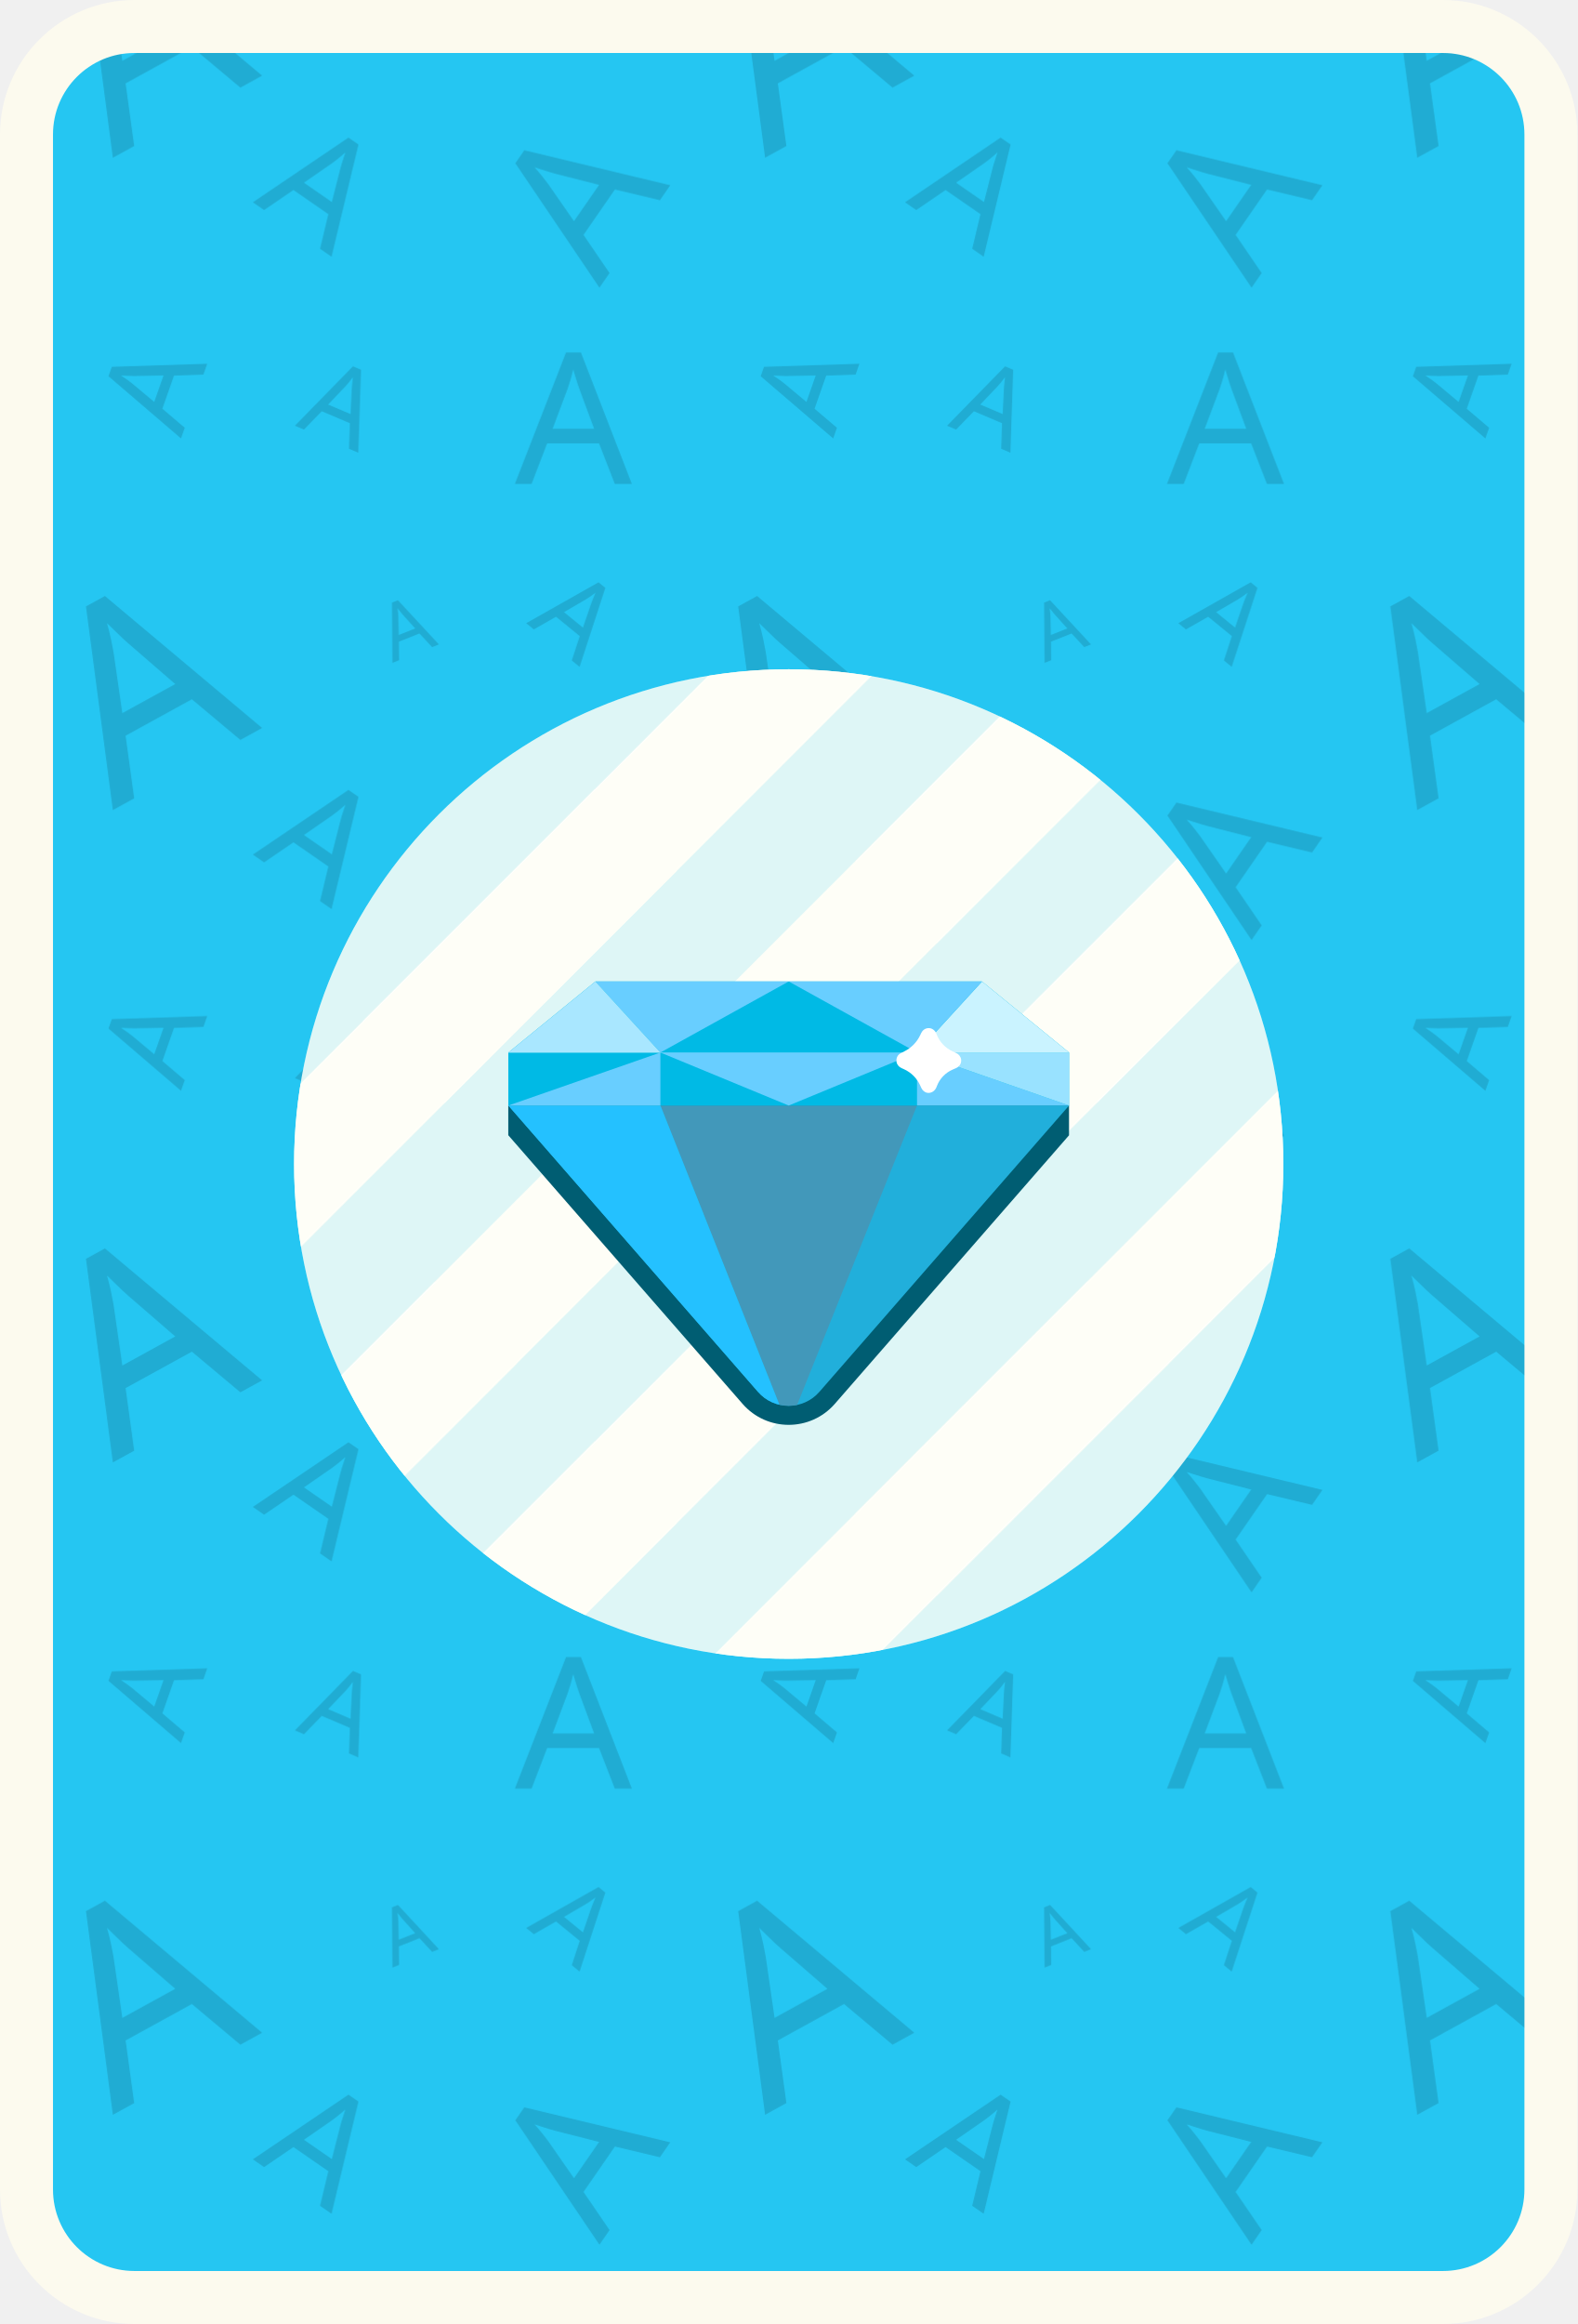
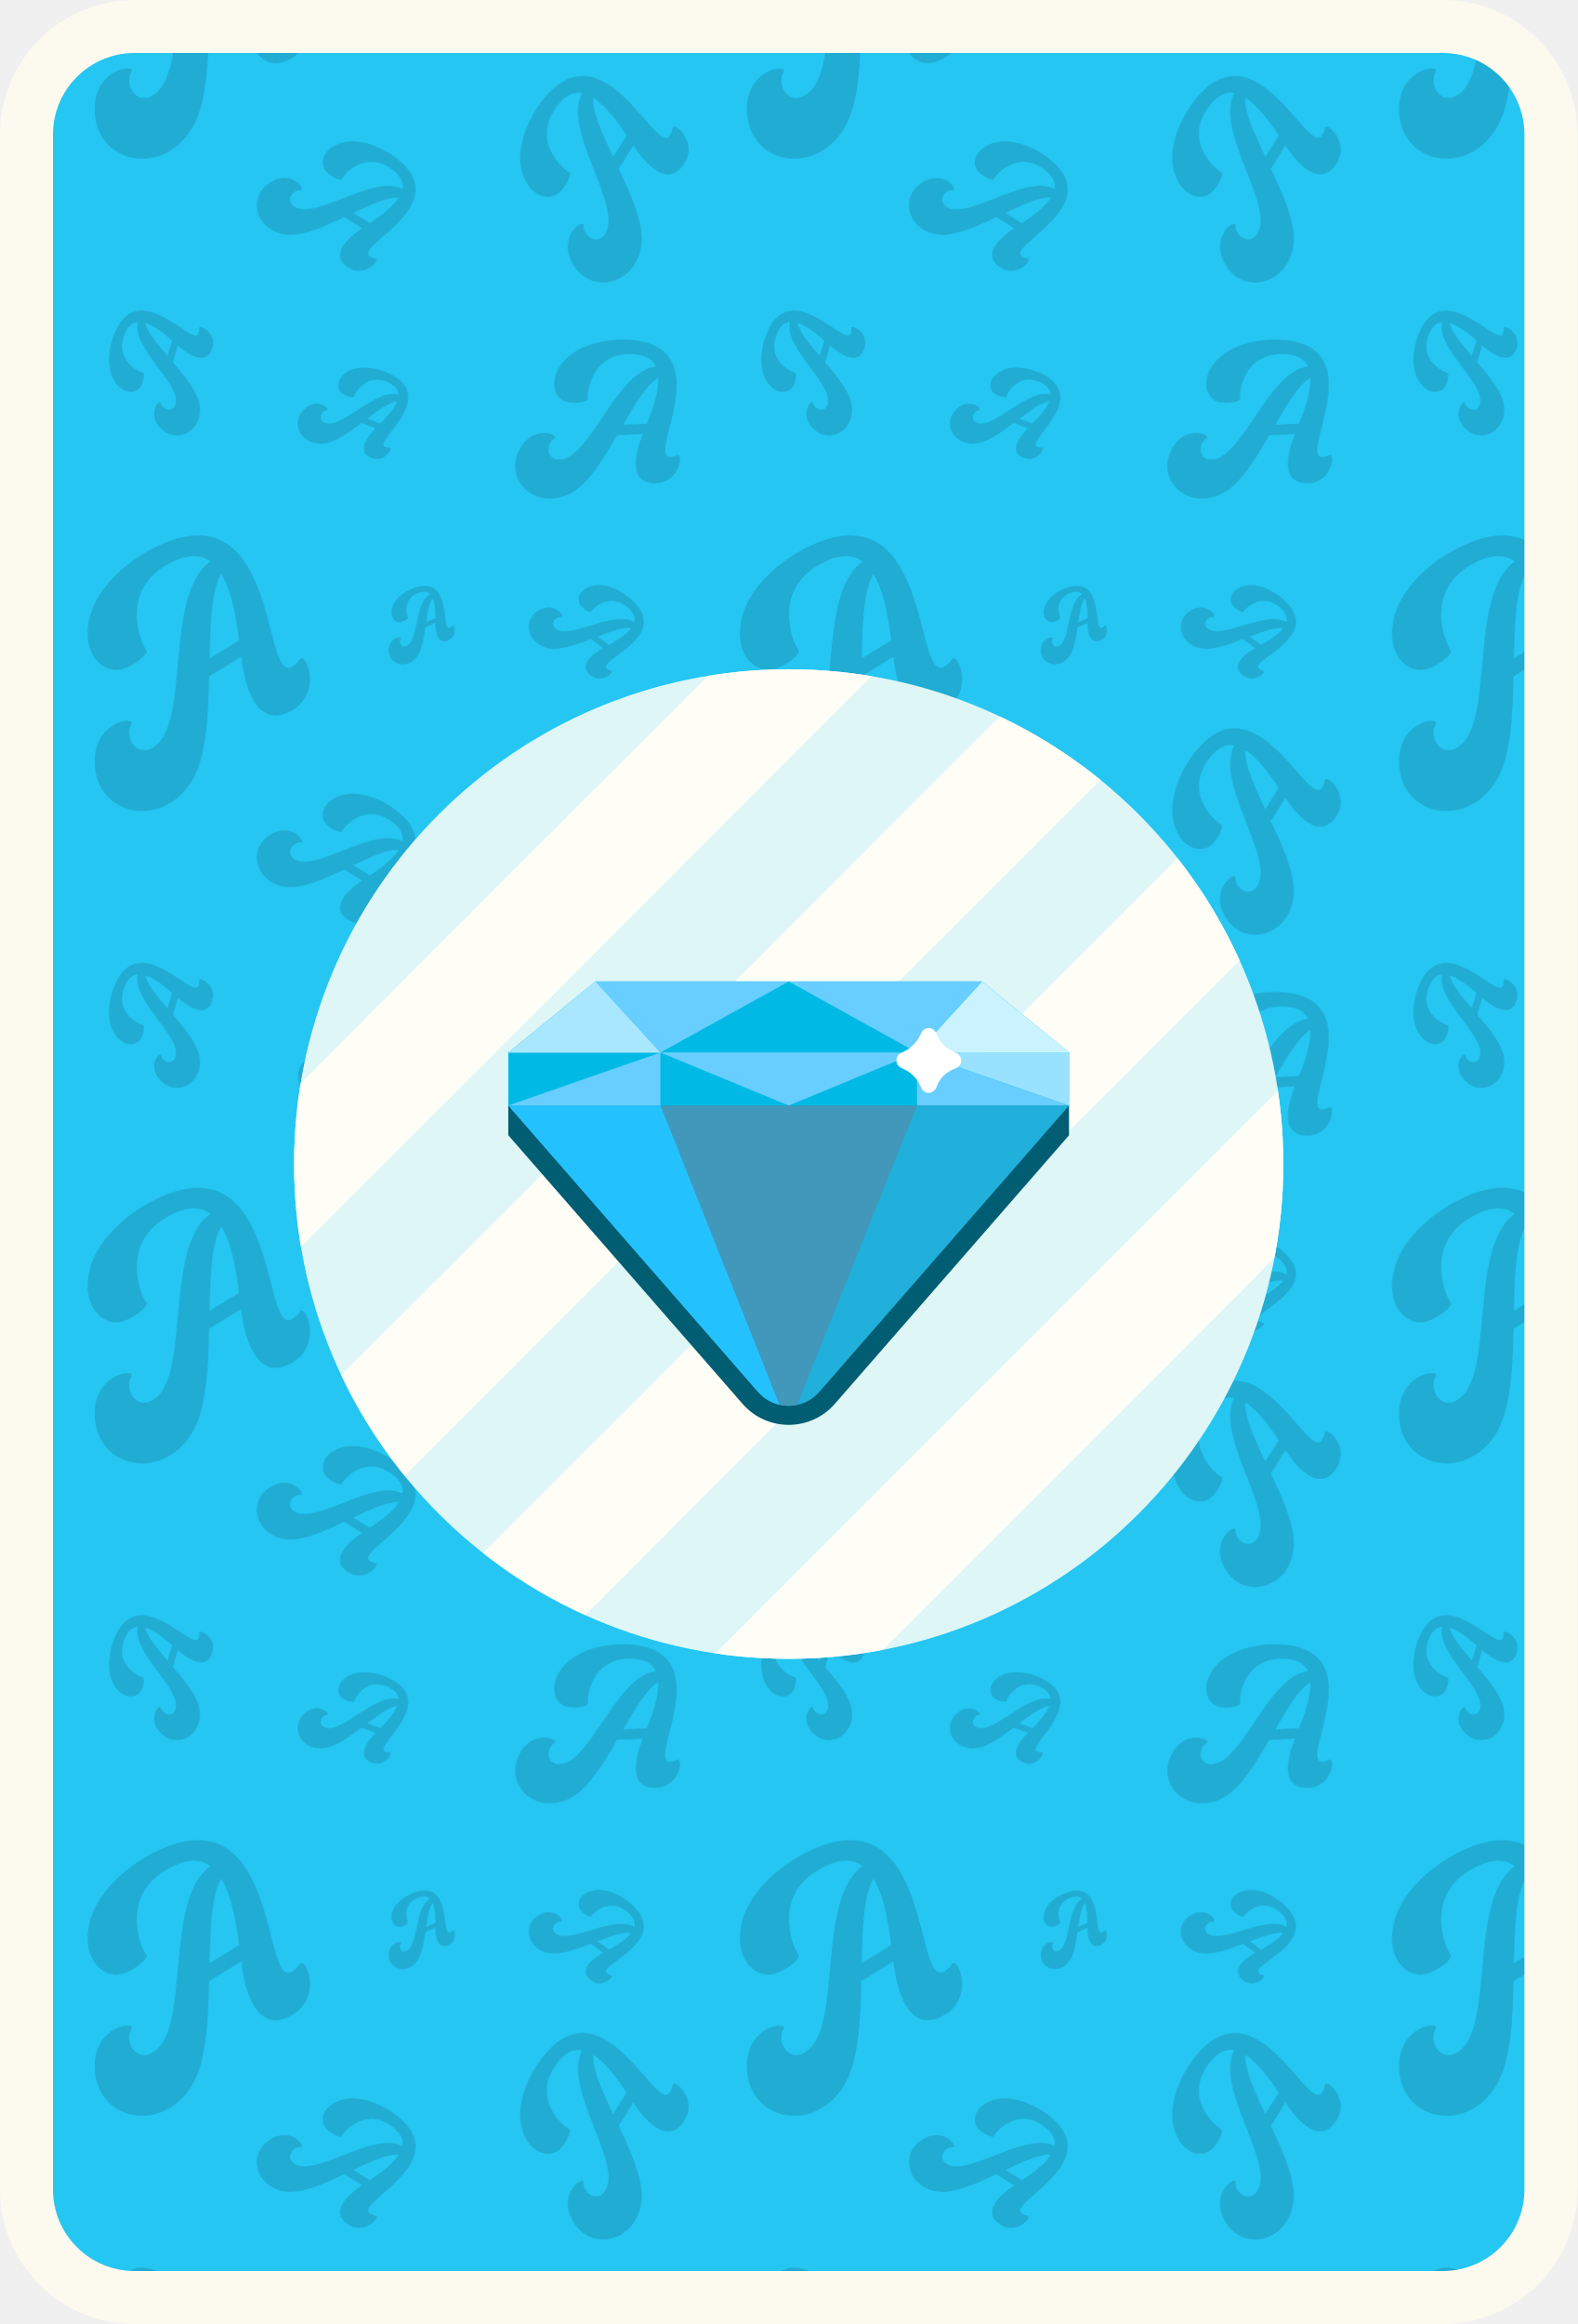
<svg xmlns="http://www.w3.org/2000/svg" id="Layer_2" data-name="Layer 2" viewBox="0 0 387 570">
  <defs>
    <style>
      .cls-1 {
        fill: #a9e7ff;
      }

      .cls-2 {
        fill: #fff;
      }

      .cls-3 {
-         font-size: 81.86px;
-       }
- 
-       .cls-3, .cls-4, .cls-5, .cls-6, .cls-7, .cls-8, .cls-9, .cls-10 {
-         font-family: BatuphatScript-Regular, 'Batuphat Script';
+         fill: #4298ba;
      }

      .cls-4 {
-         font-size: 24.03px;
+         fill: #fefef7;
      }

      .cls-5 {
-         font-size: 33.11px;
+         fill: url(#New_Pattern);
+       }
+ 
+       .cls-6 {
+         fill: none;
+       }
+ 
+       .cls-7 {
+         opacity: .13;
+       }
+ 
+       .cls-8 {
+         fill: #005d72;
+       }
+ 
+       .cls-9 {
+         fill: #00bae5;
+       }
+ 
+       .cls-10 {
+         fill: #fcfaee;
      }

      .cls-11 {
-         fill: #4298ba;
+         fill: url(#stripes_2);
      }

      .cls-12 {
-         fill: #fefef7;
+         fill: #99e2ff;
      }

      .cls-13 {
-         fill: url(#New_Pattern);
+         opacity: .15;
      }

-       .cls-14 {
-         fill: none;
+       .cls-13, .cls-14 {
+         fill: #25c6f2;
      }

      .cls-15 {
-         opacity: .13;
-       }
- 
-       .cls-6 {
-         font-size: 46px;
+         fill: #21afdb;
      }

      .cls-16 {
-         fill: #005d72;
+         clip-path: url(#clippath);
      }

      .cls-17 {
-         fill: #00bae5;
+         fill: #24c1ff;
      }

      .cls-18 {
-         fill: #fcfaee;
-       }
- 
-       .cls-7 {
-         font-size: 38.06px;
+         fill: #68ceff;
      }

      .cls-19 {
-         fill: url(#stripes_2);
-       }
- 
-       .cls-20 {
-         fill: #99e2ff;
-       }
- 
-       .cls-8 {
-         font-size: 59.84px;
-       }
- 
-       .cls-21 {
-         opacity: .15;
-       }
- 
-       .cls-21, .cls-22 {
-         fill: #25c6f2;
-       }
- 
-       .cls-9 {
-         font-size: 33.12px;
-       }
- 
-       .cls-23 {
-         fill: #21afdb;
-       }
- 
-       .cls-10 {
-         font-size: 56.23px;
-       }
- 
-       .cls-24 {
-         clip-path: url(#clippath);
-       }
- 
-       .cls-25 {
-         fill: #24c1ff;
-       }
- 
-       .cls-26 {
-         fill: #68ceff;
-       }
- 
-       .cls-27 {
        fill: #caf3ff;
      }
    </style>
    <pattern id="New_Pattern" data-name="New Pattern" x="0" y="0" width="200" height="200" patternTransform="translate(-1966.09 -1474.6) scale(.8)" patternUnits="userSpaceOnUse" viewBox="0 0 200 200">
      <g>
-         <rect class="cls-14" width="200" height="200" />
-         <text class="cls-3" transform="translate(92.25 291.61) rotate(-28.8)">
-           <tspan x="0" y="0">A</tspan>
-         </text>
-         <text class="cls-8" transform="translate(241.44 131.45) rotate(-55.33)">
-           <tspan x="0" y="0">A</tspan>
-         </text>
+         <rect class="cls-6" width="200" height="200" />
+         <path d="M117.3,281.1c3.67-7.25,4.24-18.96,4.45-30.47,2.18-1.29,6.44-3.92,9.84-6.06.1.69,2.04,23.26,14.73,16.94,10.85-5.41,4.94-18.88,3.22-16.06-.62.9-1.4,1.7-2.4,2.26-2.44,1.34-3.88-1.79-5.33-6.97-3.84-13.96-8.26-40.68-32.7-31.44-1.84.73-3.78,1.61-5.65,2.64-8.18,4.5-15.91,11.83-18.19,20.09-2.72,10.18,2.33,16.47,7.83,16.62,1.61.05,3.31-.61,4.89-1.47,2.8-1.54,5.02-3.79,4.59-4.39-2.65-3.96-7.48-18.87,6.51-26.56,4.02-2.21,8.97-3.9,13.08-.84-.07.04-.14.08-.14.08-14.49,10.68-5.54,50.41-17.74,57.12-5.17,2.84-8.6-3.58-6.37-7.33.72-1.24-2.15-1.53-5.16.13-3.23,1.77-6.67,5.72-6.01,13.02,1.01,11.68,12.89,16.64,22.36,11.44,3.16-1.74,6.09-4.56,8.2-8.71ZM125.51,219.23c3.33,5.55,4.65,14.07,5.41,20.38-2.79,1.72-6.51,3.96-9.02,5.52.2-10.85.58-20.87,3.6-25.9Z" />
+         <path d="M254.4,116.4c.04-5.94-3.42-13.79-7.04-21.39,1.01-1.56,2.94-4.66,4.46-7.18.29.42,8.93,14.55,15.17,6.27,5.33-7.08-2.93-13.96-3.14-11.56-.11.8-.36,1.57-.84,2.26-1.16,1.67-3.12.1-5.76-2.82-7.07-7.87-18.68-23.91-31.65-9.89-.96,1.08-1.95,2.29-2.83,3.57-3.88,5.61-6.55,12.93-5.34,19.08,1.55,7.55,6.9,10.01,10.55,8.31,1.07-.5,1.97-1.48,2.72-2.56,1.33-1.92,2.04-4.11,1.57-4.37-3.02-1.73-11.05-9.9-4.41-19.5,1.91-2.76,4.59-5.48,8.28-4.82l-.07.1c-6,11.72,12.83,34.78,7.04,43.15-2.45,3.54-6.8.46-6.56-2.72.07-1.04-1.9-.3-3.33,1.77-1.53,2.21-2.49,5.92.32,10.48,4.47,7.31,13.86,6.68,18.36.18,1.5-2.17,2.49-4.97,2.52-8.37ZM239.57,73.25c3.99,2.54,7.64,7.68,10.19,11.56-1.26,2.04-2.97,4.71-4.1,6.55-3.41-7.16-6.44-13.84-6.1-18.12Z" />
        <g>
-           <text class="cls-3" transform="translate(92.25 91.61) rotate(-28.8)">
-             <tspan x="0" y="0">A</tspan>
-           </text>
-           <text class="cls-6" transform="translate(135.17 105.27) rotate(34.67)">
-             <tspan x="0" y="0">A</tspan>
-           </text>
-           <text class="cls-5" transform="translate(148.07 173.77) rotate(23.07)">
-             <tspan x="0" y="0">A</tspan>
-           </text>
-           <text class="cls-4" transform="translate(177.97 46.49) rotate(-21.65)">
-             <tspan x="0" y="0">A</tspan>
-           </text>
-           <text class="cls-8" transform="translate(41.44 131.45) rotate(-55.33)">
-             <tspan x="0" y="0">A</tspan>
-           </text>
-           <text class="cls-9" transform="translate(18.99 34.33) rotate(39.27)">
-             <tspan x="0" y="0">A</tspan>
-           </text>
-           <text class="cls-10" transform="translate(15.51 191.62)">
-             <tspan x="0" y="0">A</tspan>
-           </text>
-           <text class="cls-7" transform="translate(113.14 177.67) rotate(-70.65)">
-             <tspan x="0" y="0">A</tspan>
-           </text>
+           <path d="M117.3,81.1c3.67-7.25,4.24-18.96,4.45-30.47,2.18-1.29,6.44-3.92,9.84-6.06.1.69,2.04,23.26,14.73,16.94,10.85-5.41,4.94-18.88,3.22-16.06-.62.9-1.4,1.7-2.4,2.26-2.44,1.34-3.88-1.79-5.33-6.97-3.84-13.96-8.26-40.68-32.7-31.44-1.84.73-3.78,1.61-5.65,2.64-8.18,4.5-15.91,11.83-18.19,20.09-2.72,10.18,2.33,16.47,7.83,16.62,1.61.05,3.31-.61,4.89-1.47,2.8-1.54,5.02-3.79,4.59-4.39-2.65-3.96-7.48-18.87,6.51-26.56,4.02-2.21,8.97-3.9,13.08-.84-.07.04-.14.08-.14.08-14.49,10.68-5.54,50.41-17.74,57.12-5.17,2.84-8.6-3.58-6.37-7.33.72-1.24-2.15-1.53-5.16.13-3.23,1.77-6.67,5.72-6.01,13.02,1.01,11.68,12.89,16.64,22.36,11.44,3.16-1.74,6.09-4.56,8.2-8.71ZM125.51,19.23c3.33,5.55,4.65,14.07,5.41,20.38-2.79,1.72-6.51,3.96-9.02,5.52.2-10.85.58-20.87,3.6-25.9Z" />
+           <path d="M146.74,115.23c4.57.03,10.6-2.62,16.44-5.41,1.2.77,3.59,2.26,5.52,3.43-.32.22-11.18,6.86-4.82,11.66,5.44,4.1,10.73-2.25,8.89-2.41-.61-.09-1.21-.28-1.74-.64-1.29-.89-.07-2.4,2.17-4.43,6.05-5.43,18.38-14.36,7.6-24.33-.83-.74-1.76-1.5-2.74-2.18-4.31-2.98-9.94-5.03-14.67-4.11-5.8,1.19-7.7,5.3-6.39,8.11.38.82,1.14,1.51,1.97,2.09,1.48,1.02,3.16,1.57,3.36,1.21,1.33-2.33,7.61-8.5,14.99-3.39,2.12,1.46,4.21,3.53,3.71,6.37-.04-.03-.08-.05-.08-.05-9.01-4.61-26.74,9.87-33.17,5.42-2.72-1.88-.36-5.23,2.09-5.04.8.05.23-1.46-1.36-2.56-1.7-1.18-4.55-1.92-8.06.24-5.62,3.44-5.13,10.66-.14,14.11,1.66,1.15,3.82,1.92,6.44,1.94ZM179.91,103.83c-1.95,3.07-5.91,5.87-8.89,7.84-1.57-.97-3.62-2.28-5.04-3.15,5.51-2.62,10.64-4.95,13.93-4.69Z" />
+           <path d="M157.67,179.12c3.22-.64,7.09-3.38,10.81-6.19.96.37,2.85,1.07,4.39,1.62-.2.2-6.89,6.46-1.71,8.92,4.43,2.1,7.24-3.14,5.92-2.99-.44.03-.89-.02-1.32-.2-1.04-.44-.4-1.68.89-3.44,3.48-4.71,10.88-12.78,1.84-18.26-.69-.4-1.46-.8-2.25-1.14-3.47-1.48-7.74-2.11-10.94-.77-3.92,1.68-4.66,4.85-3.33,6.64.39.53,1.02.9,1.69,1.19,1.19.51,2.46.65,2.54.36.6-1.83,4.14-7.09,10.08-4.56,1.71.73,3.48,1.88,3.53,3.95-.03-.01-.06-.03-.06-.03-7.02-1.95-17.42,10.82-22.6,8.62-2.19-.93-1.01-3.63.74-3.86.57-.08-.05-1.06-1.33-1.61-1.37-.58-3.48-.69-5.64,1.34-3.47,3.24-2.08,8.26,1.94,9.97,1.34.57,2.97.8,4.82.43ZM179.4,166.28c-.93,2.45-3.32,4.99-5.13,6.81-1.24-.46-2.88-1.08-4.01-1.49,3.5-2.65,6.78-5.03,9.14-5.32Z" />
+           <path d="M185.66,44.35c1.34-1.98,1.93-5.37,2.41-8.71.68-.3,2.02-.91,3.09-1.41,0,.21-.25,6.85,3.67,5.47,3.36-1.18,2.13-5.32,1.53-4.56-.21.24-.47.44-.78.57-.76.3-1.06-.66-1.3-2.23-.61-4.21-.92-12.15-8.38-10.35-.56.15-1.16.33-1.74.56-2.55,1.01-5.07,2.87-6.04,5.19-1.16,2.87.08,4.88,1.67,5.13.47.07.99-.06,1.48-.25.87-.35,1.6-.92,1.5-1.11-.63-1.25-1.49-5.77,2.87-7.5,1.25-.5,2.76-.81,3.84.23l-.04.02c-4.61,2.58-3.46,14.48-7.26,15.99-1.61.64-2.37-1.36-1.59-2.37.26-.33-.57-.52-1.51-.15-1.01.4-2.15,1.42-2.23,3.57-.13,3.44,3.15,5.32,6.09,4.15.98-.39,1.94-1.11,2.71-2.24ZM190.31,26.63c.77,1.74.84,4.27.83,6.13-.88.4-2.04.91-2.83,1.28.46-3.15.93-6.06,2-7.41Z" />
+           <path d="M54.4,116.4c.04-5.94-3.42-13.79-7.04-21.39,1.01-1.56,2.94-4.66,4.46-7.18.29.42,8.93,14.55,15.17,6.27,5.33-7.08-2.93-13.96-3.14-11.56-.11.8-.36,1.57-.84,2.26-1.16,1.67-3.12.1-5.76-2.82-7.07-7.87-18.68-23.91-31.65-9.89-.96,1.08-1.95,2.29-2.83,3.57-3.88,5.61-6.55,12.93-5.34,19.08,1.55,7.55,6.9,10.01,10.55,8.31,1.07-.5,1.97-1.48,2.72-2.56,1.33-1.92,2.04-4.11,1.57-4.37-3.02-1.73-11.05-9.9-4.41-19.5,1.91-2.76,4.59-5.48,8.28-4.82l-.07.1c-6,11.72,12.83,34.78,7.04,43.15-2.45,3.54-6.8.46-6.56-2.72.07-1.04-1.9-.3-3.33,1.77-1.53,2.21-2.49,5.92.32,10.48,4.47,7.31,13.86,6.68,18.36.18,1.5-2.17,2.49-4.97,2.52-8.37ZM39.57,73.25c3.99,2.54,7.64,7.68,10.19,11.56-1.26,2.04-2.97,4.71-4.1,6.55-3.41-7.16-6.44-13.84-6.1-18.12Z" />
+           <path d="M26.72,42.14c3.28.28,7.76-1.27,12.11-2.94.82.62,2.44,1.83,3.76,2.78-.24.14-8.42,4.28-4.13,8.09,3.67,3.26,7.83-1,6.52-1.22-.43-.1-.85-.27-1.21-.56-.87-.71.09-1.73,1.81-3.05,4.66-3.55,14.02-9.25,6.86-17.03-.55-.58-1.18-1.18-1.84-1.72-2.92-2.39-6.85-4.19-10.29-3.79-4.23.52-5.83,3.36-5.06,5.45.23.61.73,1.15,1.29,1.61,1,.82,2.18,1.31,2.34,1.06,1.09-1.59,5.95-5.66,10.95-1.57,1.44,1.17,2.82,2.78,2.29,4.78-.03-.02-.05-.04-.05-.04-6.2-3.83-19.76,5.54-24.12,1.97-1.85-1.51.05-3.77,1.79-3.5.57.08.25-1.04-.83-1.92-1.15-.94-3.15-1.64-5.8-.29-4.23,2.14-4.3,7.35-.91,10.12,1.13.92,2.63,1.6,4.51,1.76ZM51.18,35.87c-1.58,2.09-4.58,3.87-6.83,5.11-1.07-.79-2.47-1.85-3.43-2.55,4.1-1.57,7.92-2.94,10.27-2.56Z" />
+           <path d="M34.07,193.58c4.61-3.15,8.83-10.01,12.76-16.87,1.74-.06,5.17-.23,7.93-.39-.17.45-6.47,14.68,3.26,15.07,8.32.34,9.22-9.73,7.25-8.6-.67.34-1.41.56-2.19.56-1.91,0-1.74-2.36-.9-5.96,2.31-9.67,8.49-27.21-9.28-29.75-1.35-.17-2.81-.28-4.27-.28-6.41,0-13.49,1.86-17.6,6.07-5,5.23-4.05,10.68-.79,12.6.96.56,2.19.73,3.43.73,2.19,0,4.27-.62,4.22-1.12-.28-3.26,1.74-13.83,12.71-13.83,3.15,0,6.69.62,8.15,3.82h-.11c-12.26,1.63-20.02,28.51-29.58,28.51-4.05,0-3.99-5-1.41-6.52.84-.51-.79-1.63-3.15-1.63-2.53,0-5.9,1.24-7.93,5.85-3.26,7.37,2.25,14.28,9.67,14.28,2.47,0,5.17-.73,7.82-2.53ZM59.48,159.06c.17,4.44-1.86,10.01-3.49,14.06-2.25.11-5.23.22-7.25.34,3.71-6.47,7.25-12.37,10.74-14.39Z" />
+           <path d="M118.56,166.26c-.98-3.65-4.41-7.88-7.91-11.94.36-1.13,1.02-3.36,1.53-5.15.25.21,7.92,7.42,10.36,1.3,2.08-5.24-4.14-8.07-3.87-6.56.06.51.04,1.02-.13,1.53-.43,1.22-1.9.58-4.01-.76-5.66-3.64-15.48-11.53-21.08-.75-.41.82-.81,1.73-1.14,2.67-1.44,4.1-1.84,9.04-.07,12.61,2.22,4.37,5.92,4.98,7.87,3.33.57-.48.96-1.24,1.24-2.03.49-1.4.56-2.87.23-2.95-2.15-.55-8.44-4.22-5.98-11.22.71-2.01,1.9-4.14,4.27-4.35-.01.04-.03.07-.03.07-1.71,8.2,13.72,19.18,11.58,25.29-.91,2.59-4.09,1.43-4.48-.57-.13-.65-1.22.14-1.75,1.65-.57,1.62-.53,4.05,1.96,6.38,3.97,3.74,9.63,1.77,11.29-2.97.56-1.58.69-3.47.14-5.56ZM102.21,142.28c2.88.89,5.98,3.43,8.2,5.38-.43,1.46-1.03,3.39-1.41,4.71-3.3-3.82-6.28-7.41-6.79-10.09Z" />
        </g>
-         <text class="cls-4" transform="translate(-22.03 46.49) rotate(-21.65)">
-           <tspan x="0" y="0">A</tspan>
-         </text>
+         <path d="M-14.34,44.35c1.34-1.98,1.93-5.37,2.41-8.71.68-.3,2.02-.91,3.09-1.41,0,.21-.25,6.85,3.67,5.47,3.36-1.18,2.13-5.32,1.53-4.56-.21.24-.47.44-.78.57-.76.3-1.06-.66-1.3-2.23-.61-4.21-.92-12.15-8.38-10.35-.56.15-1.16.33-1.74.56-2.55,1.01-5.07,2.87-6.04,5.19-1.16,2.87.08,4.88,1.67,5.13.47.07.99-.06,1.48-.25.87-.35,1.6-.92,1.5-1.11-.63-1.25-1.49-5.77,2.87-7.5,1.25-.5,2.76-.81,3.84.23l-.04.02c-4.61,2.58-3.46,14.48-7.26,15.99-1.61.64-2.37-1.36-1.59-2.37.26-.33-.57-.52-1.51-.15-1.01.4-2.15,1.42-2.23,3.57-.13,3.44,3.15,5.32,6.09,4.15.98-.39,1.94-1.11,2.71-2.24ZM-9.69,26.63c.77,1.74.84,4.27.83,6.13-.88.4-2.04.91-2.83,1.28.46-3.15.93-6.06,2-7.41Z" />
        <g>
-           <text class="cls-5" transform="translate(148.07 -26.23) rotate(23.07)">
-             <tspan x="0" y="0">A</tspan>
-           </text>
-           <text class="cls-10" transform="translate(15.51 -8.38)">
-             <tspan x="0" y="0">A</tspan>
-           </text>
+           <path d="M157.67-20.88c3.22-.64,7.09-3.38,10.81-6.19.96.37,2.85,1.07,4.39,1.62-.2.2-6.89,6.46-1.71,8.92,4.43,2.1,7.24-3.14,5.92-2.99-.44.03-.89-.02-1.32-.2-1.04-.44-.4-1.68.89-3.44,3.48-4.71,10.88-12.78,1.84-18.26-.69-.4-1.46-.8-2.25-1.14-3.47-1.48-7.74-2.11-10.94-.77-3.92,1.68-4.66,4.85-3.33,6.64.39.53,1.02.9,1.69,1.19,1.19.51,2.46.65,2.54.36.6-1.83,4.14-7.09,10.08-4.56,1.71.73,3.48,1.88,3.53,3.95-.03-.01-.06-.03-.06-.03-7.02-1.95-17.42,10.82-22.6,8.62-2.19-.93-1.01-3.63.74-3.86.57-.08-.05-1.06-1.33-1.61-1.37-.58-3.48-.69-5.64,1.34-3.47,3.24-2.08,8.26,1.94,9.97,1.34.57,2.97.8,4.82.43ZM179.4-33.72c-.93,2.45-3.32,4.99-5.13,6.81-1.24-.46-2.88-1.08-4.01-1.49,3.5-2.65,6.78-5.03,9.14-5.32Z" />
+           <path d="M34.07-6.42c4.61-3.15,8.83-10.01,12.76-16.87,1.74-.06,5.17-.23,7.93-.39-.17.45-6.47,14.68,3.26,15.07,8.32.34,9.22-9.73,7.25-8.6-.67.34-1.41.56-2.19.56-1.91,0-1.74-2.36-.9-5.96,2.31-9.67,8.49-27.21-9.28-29.75-1.35-.17-2.81-.28-4.27-.28-6.41,0-13.49,1.86-17.6,6.07-5,5.23-4.05,10.68-.79,12.6.96.56,2.19.73,3.43.73,2.19,0,4.27-.62,4.22-1.12-.28-3.26,1.74-13.83,12.71-13.83,3.15,0,6.69.62,8.15,3.82h-.11c-12.26,1.63-20.02,28.51-29.58,28.51-4.05,0-3.99-5-1.41-6.52.84-.51-.79-1.63-3.15-1.63-2.53,0-5.9,1.24-7.93,5.85-3.26,7.37,2.25,14.28,9.67,14.28,2.47,0,5.17-.73,7.82-2.53ZM59.48-40.94c.17,4.44-1.86,10.01-3.49,14.06-2.25.11-5.23.22-7.25.34,3.71-6.47,7.25-12.37,10.74-14.39Z" />
        </g>
      </g>
    </pattern>
    <pattern id="stripes_2" data-name="stripes 2" x="0" y="0" width="200" height="200" patternTransform="translate(-1966.5 -1474.5) scale(.8)" patternUnits="userSpaceOnUse" viewBox="0 0 200 200">
      <g>
-         <rect class="cls-14" width="200" height="200" />
+         <rect class="cls-6" width="200" height="200" />
        <g>
-           <polygon class="cls-12" points="416.61 61.17 391.51 36.06 120.39 307.17 145.5 332.28 416.61 61.17" />
-           <polygon class="cls-12" points="465.63 110.18 440.53 85.08 169.41 356.19 194.52 381.3 465.63 110.18" />
+           <polygon class="cls-4" points="416.61 61.17 391.51 36.06 120.39 307.17 145.5 332.28 416.61 61.17" />
+           <polygon class="cls-4" points="465.63 110.18 440.53 85.08 169.41 356.19 194.52 381.3 465.63 110.18" />
        </g>
        <g>
-           <polygon class="cls-12" points="216.61 61.17 191.51 36.06 -79.61 307.17 -54.5 332.28 216.61 61.17" />
-           <polygon class="cls-12" points="265.63 110.18 240.53 85.08 -30.59 356.19 -5.48 381.3 265.63 110.18" />
+           <polygon class="cls-4" points="216.61 61.17 191.51 36.06 -79.61 307.17 -54.5 332.28 216.61 61.17" />
+           <polygon class="cls-4" points="265.63 110.18 240.53 85.08 -30.59 356.19 -5.48 381.3 265.63 110.18" />
        </g>
        <g>
-           <polygon class="cls-12" points="16.61 61.17 -8.49 36.06 -279.61 307.17 -254.5 332.28 16.61 61.17" />
-           <polygon class="cls-12" points="65.63 110.18 40.53 85.08 -230.59 356.19 -205.48 381.3 65.63 110.18" />
+           <polygon class="cls-4" points="16.61 61.17 -8.49 36.06 -279.61 307.17 -254.5 332.28 16.61 61.17" />
+           <polygon class="cls-4" points="65.63 110.18 40.53 85.08 -230.59 356.19 -205.48 381.3 65.63 110.18" />
        </g>
        <g>
-           <polygon class="cls-12" points="416.61 -138.83 391.51 -163.94 120.39 107.17 145.5 132.28 416.61 -138.83" />
-           <polygon class="cls-12" points="465.63 -89.82 440.53 -114.92 169.41 156.19 194.52 181.3 465.63 -89.82" />
+           <polygon class="cls-4" points="416.61 -138.83 391.51 -163.94 120.39 107.17 145.5 132.28 416.61 -138.83" />
+           <polygon class="cls-4" points="465.63 -89.82 440.53 -114.92 169.41 156.19 194.52 181.3 465.63 -89.82" />
        </g>
        <g>
-           <polygon class="cls-12" points="216.61 -138.83 191.51 -163.94 -79.61 107.17 -54.5 132.28 216.61 -138.83" />
-           <polygon class="cls-12" points="265.63 -89.82 240.53 -114.92 -30.59 156.19 -5.48 181.3 265.63 -89.82" />
+           <polygon class="cls-4" points="216.61 -138.83 191.51 -163.94 -79.61 107.17 -54.5 132.28 216.61 -138.83" />
+           <polygon class="cls-4" points="265.63 -89.82 240.53 -114.92 -30.59 156.19 -5.48 181.3 265.63 -89.82" />
        </g>
        <g>
-           <polygon class="cls-12" points="16.61 -138.83 -8.49 -163.94 -279.61 107.17 -254.5 132.28 16.61 -138.83" />
-           <polygon class="cls-12" points="65.63 -89.82 40.53 -114.92 -230.59 156.19 -205.48 181.3 65.63 -89.82" />
+           <polygon class="cls-4" points="16.61 -138.83 -8.49 -163.94 -279.61 107.17 -254.5 132.28 16.61 -138.83" />
+           <polygon class="cls-4" points="65.63 -89.82 40.53 -114.92 -230.59 156.19 -205.48 181.3 65.63 -89.82" />
        </g>
      </g>
    </pattern>
    <clipPath id="clippath">
-       <path class="cls-14" d="M185.96,341.37l-61.25-70.22h137.57s-61.25,70.22-61.25,70.22c-3.99,4.57-11.09,4.57-15.07,0Z" />
+       <path class="cls-6" d="M185.96,341.37l-61.25-70.22h137.57s-61.25,70.22-61.25,70.22c-3.99,4.57-11.09,4.57-15.07,0Z" />
    </clipPath>
  </defs>
  <g id="Legendary">
    <g id="body">
      <g>
-         <rect class="cls-22" x="6.5" y="6.5" width="374" height="557" rx="26.5" ry="26.5" />
-         <path class="cls-18" d="M354,13c11.05,0,20,8.95,20,20v504c0,11.05-8.95,20-20,20H33c-11.05,0-20-8.95-20-20V33c0-11.05,8.95-20,20-20h321M354,0H33C14.8,0,0,14.8,0,33v504c0,18.2,14.8,33,33,33h321c18.2,0,33-14.8,33-33V33c0-18.2-14.8-33-33-33h0Z" />
+         <rect class="cls-14" x="6.5" y="6.5" width="374" height="557" rx="26.5" ry="26.5" />
+         <path class="cls-10" d="M354,13c11.05,0,20,8.95,20,20v504c0,11.05-8.95,20-20,20H33c-11.05,0-20-8.95-20-20V33c0-11.05,8.95-20,20-20h321M354,0H33C14.8,0,0,14.8,0,33v504c0,18.2,14.8,33,33,33h321c18.2,0,33-14.8,33-33V33c0-18.2-14.8-33-33-33h0Z" />
      </g>
-       <g class="cls-15">
-         <rect class="cls-13" x="13" y="13" width="361" height="544" rx="20" ry="20" />
+       <g class="cls-7">
+         <rect class="cls-5" x="13" y="13" width="361" height="544" rx="20" ry="20" />
      </g>
    </g>
    <g id="circle">
-       <circle class="cls-12" cx="193.5" cy="285.5" r="121.35" />
-       <circle class="cls-21" cx="193.5" cy="285.5" r="121.35" />
-       <circle class="cls-19" cx="193.5" cy="285.5" r="121.35" />
+       <circle class="cls-4" cx="193.5" cy="285.5" r="121.35" />
+       <circle class="cls-13" cx="193.5" cy="285.5" r="121.35" />
+       <circle class="cls-11" cx="193.5" cy="285.5" r="121.35" />
    </g>
    <g id="gem">
      <g id="shadow">
-         <path class="cls-16" d="M262.29,278.43l-57.49,65.9c-5.98,6.85-16.63,6.85-22.61,0l-57.49-65.9v-7.28s20.34-9.66,20.34-9.66c.67-.32,1.4-.48,2.14-.48h92.61c.74,0,1.47.16,2.14.48l20.34,9.66v7.28Z" />
+         <path class="cls-8" d="M262.29,278.43l-57.49,65.9c-5.98,6.85-16.63,6.85-22.61,0l-57.49-65.9v-7.28s20.34-9.66,20.34-9.66c.67-.32,1.4-.48,2.14-.48h92.61c.74,0,1.47.16,2.14.48l20.34,9.66v7.28Z" />
      </g>
-       <g class="cls-24">
-         <path class="cls-23" d="M185.96,341.37l-61.25-70.22h137.57s-61.25,70.22-61.25,70.22c-3.99,4.57-11.09,4.57-15.07,0Z" />
-         <polygon class="cls-11" points="193.39 350.01 162.02 271.15 224.98 271.15 193.39 350.01" />
-         <polygon class="cls-25" points="193.39 350.01 124.71 271.15 162.02 271.15 193.39 350.01" />
+       <g class="cls-16">
+         <path class="cls-15" d="M185.96,341.37l-61.25-70.22h137.57s-61.25,70.22-61.25,70.22c-3.99,4.57-11.09,4.57-15.07,0Z" />
+         <polygon class="cls-3" points="193.39 350.01 162.02 271.15 224.98 271.15 193.39 350.01" />
+         <polygon class="cls-17" points="193.39 350.01 124.71 271.15 162.02 271.15 193.39 350.01" />
      </g>
      <g>
-         <rect class="cls-17" x="124.71" y="258.15" width="137.57" height="13" />
-         <polygon class="cls-17" points="262.29 258.15 124.71 258.15 146.07 240.72 240.93 240.72 262.29 258.15" />
+         <rect class="cls-9" x="124.71" y="258.15" width="137.57" height="13" />
+         <polygon class="cls-9" points="262.29 258.15 124.71 258.15 146.07 240.72 240.93 240.72 262.29 258.15" />
        <g>
-           <polygon class="cls-26" points="162.02 258.15 162.02 271.15 124.71 271.15 162.02 258.15" />
-           <polygon class="cls-26" points="224.98 258.15 224.98 271.15 262.29 271.15 224.98 258.15" />
-           <polygon class="cls-20" points="262.29 258.15 262.29 271.15 224.98 258.15 262.29 258.15" />
-           <polygon class="cls-26" points="193.5 271.15 224.98 258.15 162.02 258.15 193.5 271.15" />
+           <polygon class="cls-18" points="162.02 258.15 162.02 271.15 124.71 271.15 162.02 258.15" />
+           <polygon class="cls-18" points="224.98 258.15 224.98 271.15 262.29 271.15 224.98 258.15" />
+           <polygon class="cls-12" points="262.29 258.15 262.29 271.15 224.98 258.15 262.29 258.15" />
+           <polygon class="cls-18" points="193.5 271.15 224.98 258.15 162.02 258.15 193.5 271.15" />
        </g>
        <g>
-           <polygon class="cls-26" points="162.02 258.15 146.07 240.72 193.5 240.72 162.02 258.15" />
+           <polygon class="cls-18" points="162.02 258.15 146.07 240.72 193.5 240.72 162.02 258.15" />
          <polygon class="cls-1" points="162.02 258.15 146.07 240.72 124.71 258.15 162.02 258.15" />
-           <polygon class="cls-27" points="224.98 258.15 240.93 240.72 262.29 258.15 224.98 258.15" />
-           <polygon class="cls-26" points="224.98 258.15 240.93 240.72 193.5 240.72 224.98 258.15" />
+           <polygon class="cls-19" points="224.98 258.15 240.93 240.72 262.29 258.15 224.98 258.15" />
+           <polygon class="cls-18" points="224.98 258.15 240.93 240.72 193.5 240.72 224.98 258.15" />
        </g>
      </g>
    </g>
    <g id="stars">
      <path class="cls-2" d="M226.02,253.35l-.27.56c-.8,1.69-2.14,3.06-3.8,3.91l-.9.46c-.42.21-.78.54-.96.98-.15.37-.2.77-.14,1.16.09.69.59,1.27,1.23,1.55l.58.26c1.78.8,3.2,2.22,4,4l.26.58c.29.64.86,1.14,1.55,1.23.01,0,.02,0,.03,0,.93.11,1.8-.5,2.14-1.37l.13-.33c.69-1.79,2.06-3.22,3.82-3.99l.85-.37c.65-.28,1.16-.86,1.25-1.56.03-.2.03-.41,0-.61-.1-.69-.59-1.26-1.22-1.55l-.87-.4c-1.77-.82-3.17-2.29-3.88-4.1l-.09-.24c-.31-.77-1.03-1.36-1.86-1.36-.2,0-.39.02-.59.08-.56.15-1.01.59-1.26,1.11Z" />
    </g>
  </g>
</svg>
